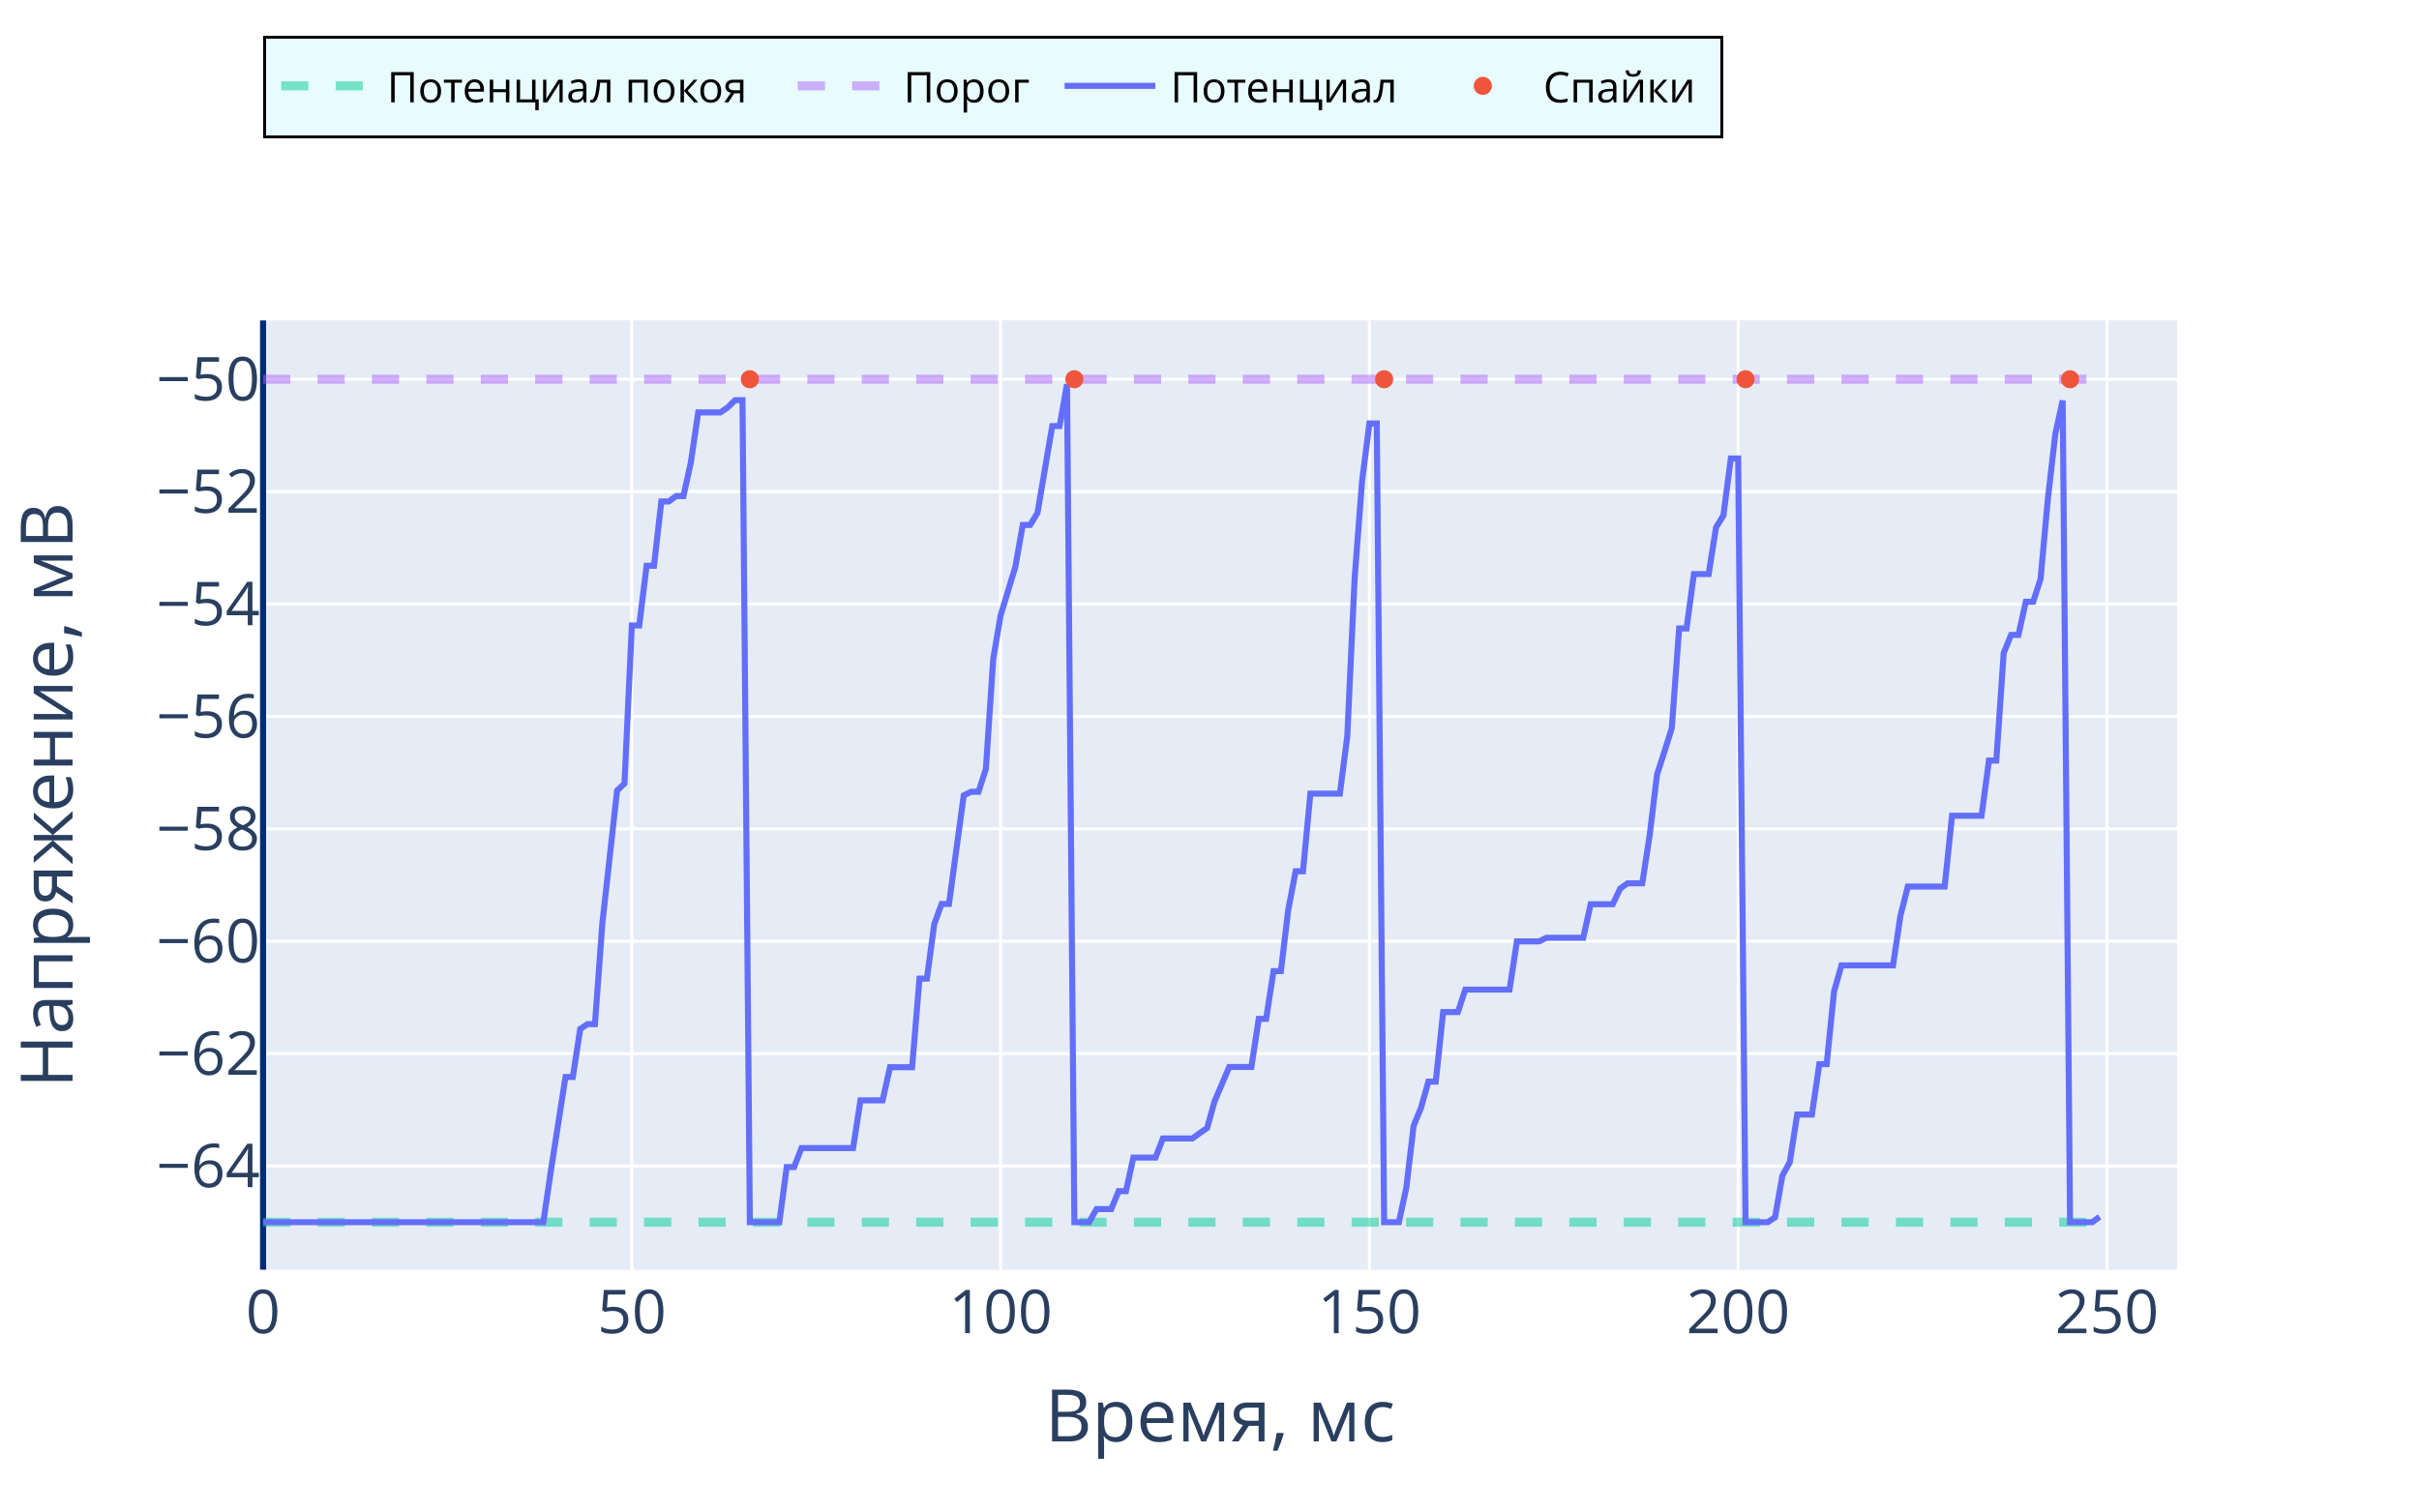
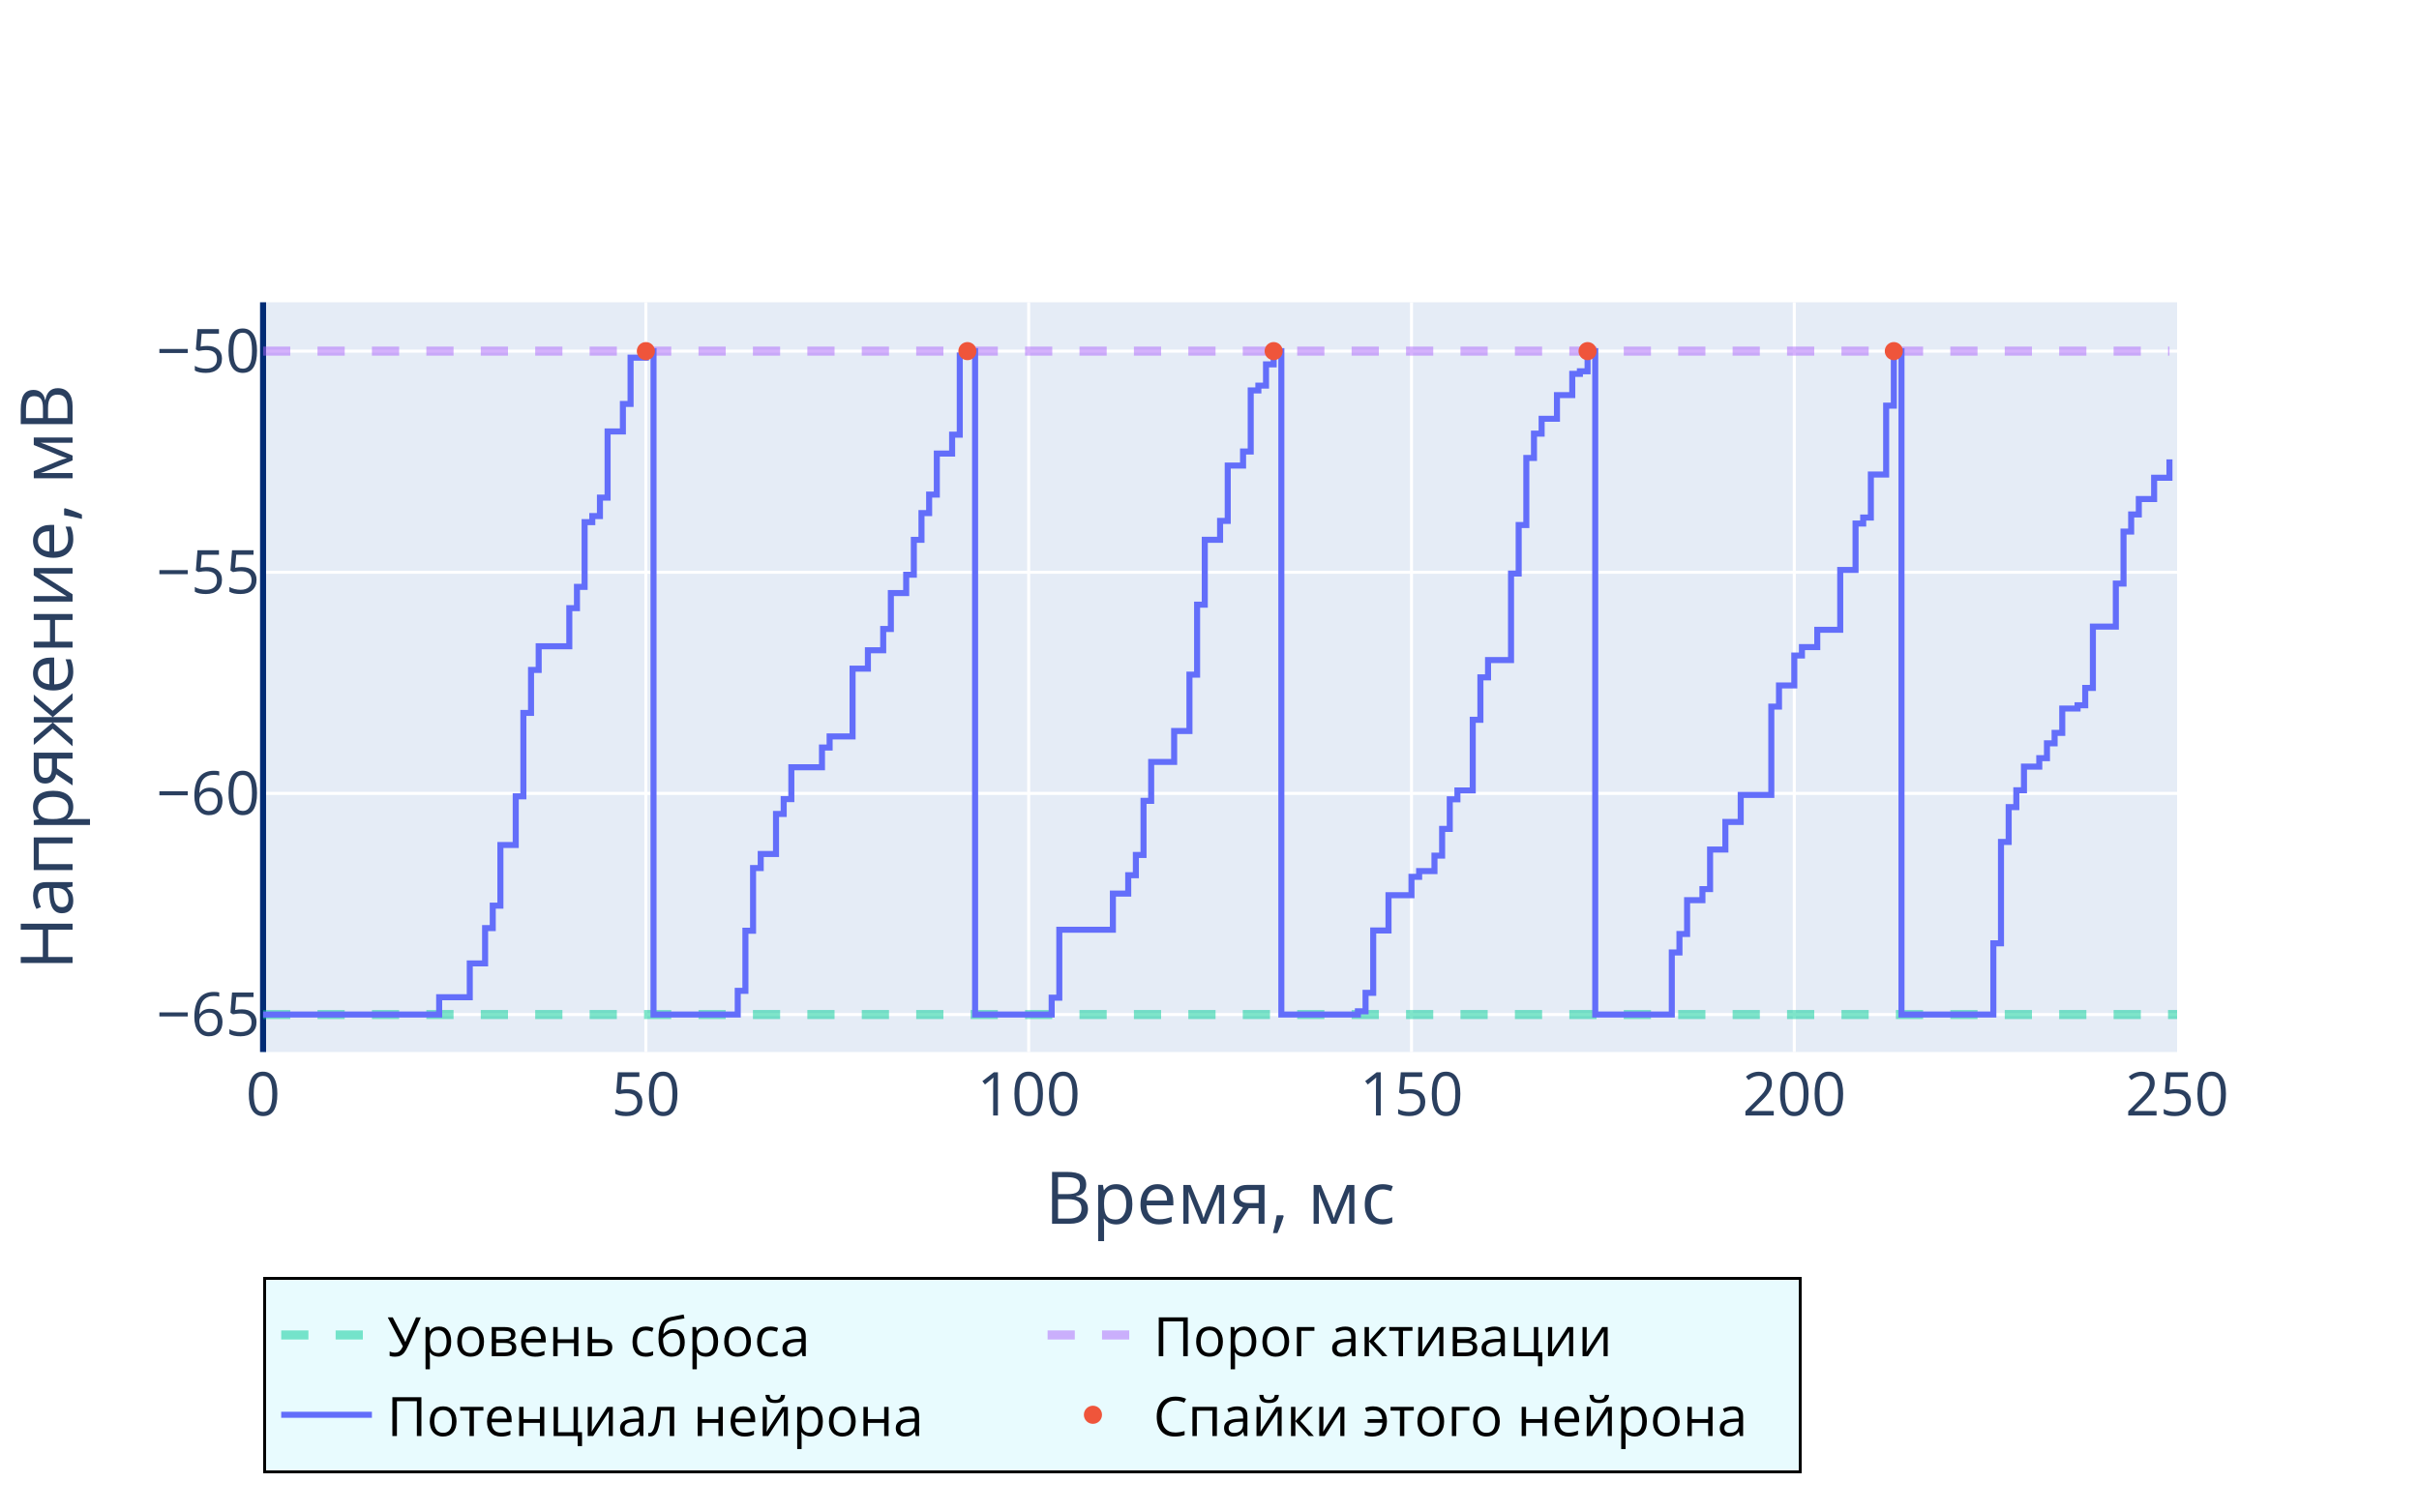
<svg xmlns="http://www.w3.org/2000/svg" class="main-svg" width="800" height="500" style="" viewBox="0 0 800 500">
  <rect x="0" y="0" width="800" height="500" style="fill: rgb(255, 255, 255); fill-opacity: 1;" />
-   <defs id="defs-0523e4">
+   <defs id="defs-0b978a">
    <g class="clips">
-       <clipPath id="clip0523e4xyplot" class="plotclip">
-         <rect width="633" height="314" />
-       </clipPath>
-       <clipPath class="axesclip" id="clip0523e4x">
+       <clipPath id="clip0b978axyplot" class="plotclip">
+         <rect width="633" height="248" />
+       </clipPath>
+       <clipPath class="axesclip" id="clip0b978ax">
        <rect x="87" y="0" width="633" height="500" />
      </clipPath>
-       <clipPath class="axesclip" id="clip0523e4y">
-         <rect x="0" y="106" width="800" height="314" />
-       </clipPath>
-       <clipPath class="axesclip" id="clip0523e4xy">
-         <rect x="87" y="106" width="633" height="314" />
+       <clipPath class="axesclip" id="clip0b978ay">
+         <rect x="0" y="100" width="800" height="248" />
+       </clipPath>
+       <clipPath class="axesclip" id="clip0b978axy">
+         <rect x="87" y="100" width="633" height="248" />
      </clipPath>
    </g>
    <g class="gradients" />
  </defs>
  <g class="bglayer">
-     <rect class="bg" x="87" y="106" width="633" height="314" style="fill: rgb(229, 236, 246); fill-opacity: 1; stroke-width: 0;" />
+     <rect class="bg" x="87" y="100" width="633" height="248" style="fill: rgb(229, 236, 246); fill-opacity: 1; stroke-width: 0;" />
  </g>
  <g class="layer-below">
    <g class="imagelayer" />
    <g class="shapelayer" />
  </g>
  <g class="cartesianlayer">
    <g class="subplot xy">
      <g class="layer-subplot">
        <g class="shapelayer" />
        <g class="imagelayer" />
      </g>
      <g class="gridlayer">
        <g class="x">
-           <path class="xgrid crisp" transform="translate(208.96,0)" d="M0,106v314" style="stroke: rgb(255, 255, 255); stroke-opacity: 1; stroke-width: 1px;" />
-           <path class="xgrid crisp" transform="translate(330.92,0)" d="M0,106v314" style="stroke: rgb(255, 255, 255); stroke-opacity: 1; stroke-width: 1px;" />
-           <path class="xgrid crisp" transform="translate(452.88,0)" d="M0,106v314" style="stroke: rgb(255, 255, 255); stroke-opacity: 1; stroke-width: 1px;" />
-           <path class="xgrid crisp" transform="translate(574.84,0)" d="M0,106v314" style="stroke: rgb(255, 255, 255); stroke-opacity: 1; stroke-width: 1px;" />
-           <path class="xgrid crisp" transform="translate(696.8,0)" d="M0,106v314" style="stroke: rgb(255, 255, 255); stroke-opacity: 1; stroke-width: 1px;" />
+           <path class="xgrid crisp" transform="translate(213.6,0)" d="M0,100v248" style="stroke: rgb(255, 255, 255); stroke-opacity: 1; stroke-width: 1px;" />
+           <path class="xgrid crisp" transform="translate(340.2,0)" d="M0,100v248" style="stroke: rgb(255, 255, 255); stroke-opacity: 1; stroke-width: 1px;" />
+           <path class="xgrid crisp" transform="translate(466.8,0)" d="M0,100v248" style="stroke: rgb(255, 255, 255); stroke-opacity: 1; stroke-width: 1px;" />
+           <path class="xgrid crisp" transform="translate(593.4,0)" d="M0,100v248" style="stroke: rgb(255, 255, 255); stroke-opacity: 1; stroke-width: 1px;" />
        </g>
        <g class="y">
-           <path class="ygrid crisp" transform="translate(0,385.71)" d="M87,0h633" style="stroke: rgb(255, 255, 255); stroke-opacity: 1; stroke-width: 1px;" />
-           <path class="ygrid crisp" transform="translate(0,348.53)" d="M87,0h633" style="stroke: rgb(255, 255, 255); stroke-opacity: 1; stroke-width: 1px;" />
-           <path class="ygrid crisp" transform="translate(0,311.35)" d="M87,0h633" style="stroke: rgb(255, 255, 255); stroke-opacity: 1; stroke-width: 1px;" />
-           <path class="ygrid crisp" transform="translate(0,274.17)" d="M87,0h633" style="stroke: rgb(255, 255, 255); stroke-opacity: 1; stroke-width: 1px;" />
-           <path class="ygrid crisp" transform="translate(0,236.99)" d="M87,0h633" style="stroke: rgb(255, 255, 255); stroke-opacity: 1; stroke-width: 1px;" />
-           <path class="ygrid crisp" transform="translate(0,199.81)" d="M87,0h633" style="stroke: rgb(255, 255, 255); stroke-opacity: 1; stroke-width: 1px;" />
-           <path class="ygrid crisp" transform="translate(0,162.63)" d="M87,0h633" style="stroke: rgb(255, 255, 255); stroke-opacity: 1; stroke-width: 1px;" />
-           <path class="ygrid crisp" transform="translate(0,125.45)" d="M87,0h633" style="stroke: rgb(255, 255, 255); stroke-opacity: 1; stroke-width: 1px;" />
+           <path class="ygrid crisp" transform="translate(0,335.6)" d="M87,0h633" style="stroke: rgb(255, 255, 255); stroke-opacity: 1; stroke-width: 1px;" />
+           <path class="ygrid crisp" transform="translate(0,262.45)" d="M87,0h633" style="stroke: rgb(255, 255, 255); stroke-opacity: 1; stroke-width: 1px;" />
+           <path class="ygrid crisp" transform="translate(0,189.3)" d="M87,0h633" style="stroke: rgb(255, 255, 255); stroke-opacity: 1; stroke-width: 1px;" />
+           <path class="ygrid crisp" transform="translate(0,116.15)" d="M87,0h633" style="stroke: rgb(255, 255, 255); stroke-opacity: 1; stroke-width: 1px;" />
        </g>
      </g>
      <g class="zerolinelayer">
-         <path class="xzl zl crisp" transform="translate(87,0)" d="M0,106v314" style="stroke: rgb(0, 44, 117); stroke-opacity: 1; stroke-width: 2px;" />
+         <path class="xzl zl crisp" transform="translate(87,0)" d="M0,100v248" style="stroke: rgb(0, 44, 117); stroke-opacity: 1; stroke-width: 2px;" />
      </g>
      <path class="xlines-below" />
      <path class="ylines-below" />
      <g class="overlines-below" />
      <g class="xaxislayer-below" />
      <g class="yaxislayer-below" />
      <g class="overaxes-below" />
-       <g class="plot" transform="translate(87, 106)" clip-path="url('#clip0523e4xyplot')">
+       <g class="plot" transform="translate(87, 100)" clip-path="url('#clip0b978axyplot')">
        <g class="scatterlayer mlayer">
-           <g class="trace scatter trace1413b4" style="stroke-miterlimit: 2; opacity: 0.5;">
+           <g class="trace scatter trace8c364a" style="stroke-miterlimit: 2; opacity: 0.5;">
            <g class="fills" />
            <g class="errorbars" />
            <g class="lines">
-               <path class="js-line" d="M0,298.3L609.8,298.3" style="vector-effect: non-scaling-stroke; fill: none; stroke: rgb(0, 204, 150); stroke-opacity: 1; stroke-width: 3px; opacity: 1; stroke-dasharray: 9px, 9px;" />
+               <path class="js-line" d="M0,235.6H633V235.6" style="vector-effect: non-scaling-stroke; fill: none; stroke: rgb(0, 204, 150); stroke-opacity: 1; stroke-width: 3px; opacity: 1; stroke-dasharray: 9px, 9px;" />
            </g>
            <g class="points" />
            <g class="text" />
          </g>
-           <g class="trace scatter trace0966b2" style="stroke-miterlimit: 2; opacity: 0.5;">
+           <g class="trace scatter trace1f8c5a" style="stroke-miterlimit: 2; opacity: 0.5;">
            <g class="fills" />
            <g class="errorbars" />
            <g class="lines">
-               <path class="js-line" d="M0,19.45L607.36,19.45" style="vector-effect: non-scaling-stroke; fill: none; stroke: rgb(171, 99, 250); stroke-opacity: 1; stroke-width: 3px; opacity: 1; stroke-dasharray: 9px, 9px;" />
+               <path class="js-line" d="M0,16.15H2.53V16.15H5.06V16.15H7.6V16.15H10.13V16.15H12.66V16.15H15.19V16.15H17.72V16.15H20.26V16.15H22.79V16.15H25.32V16.15H27.85V16.15H30.38V16.15H32.92V16.15H35.45V16.15H37.98V16.15H40.51V16.15H43.04V16.15H45.58V16.15H48.11V16.15H50.64V16.15H53.17V16.15H55.7V16.15H58.24V16.15H60.77V16.15H63.3V16.15H65.83V16.15H68.36V16.15H70.9V16.15H73.43V16.15H75.96V16.15H78.49V16.15H81.02V16.15H83.56V16.15H86.09V16.15H88.62V16.15H91.15V16.15H93.68V16.15H96.22V16.15H98.75V16.15H101.28V16.15H103.81V16.15H106.34V16.15H108.88V16.15H111.41V16.15H113.94V16.15H116.47V16.15H119V16.15H121.54V16.15H124.07V16.15H126.6V16.15H129.13V16.15H131.66V16.15H134.2V16.15H136.73V16.15H139.26V16.15H141.79V16.15H144.32V16.15H146.86V16.15H149.39V16.15H151.92V16.15H154.45V16.15H156.98V16.15H159.52V16.15H162.05V16.15H164.58V16.15H167.11V16.15H169.64V16.15H172.18V16.15H174.71V16.15H177.24V16.15H179.77V16.15H182.3V16.15H184.84V16.15H187.37V16.15H189.9V16.15H192.43V16.15H194.96V16.15H197.5V16.15H200.03V16.15H202.56V16.15H205.09V16.15H207.62V16.15H210.16V16.15H212.69V16.15H215.22V16.15H217.75V16.15H220.28V16.15H222.82V16.15H225.35V16.15H227.88V16.15H230.41V16.15H232.94V16.15H235.48V16.15H238.01V16.15H240.54V16.15H243.07V16.15H245.6V16.15H248.14V16.15H250.67V16.15H253.2V16.15H255.73V16.15H258.26V16.15H260.8V16.15H263.33V16.15H265.86V16.15H268.39V16.15H270.92V16.15H273.46V16.15H275.99V16.15H278.52V16.15H281.05V16.15H283.58V16.15H286.12V16.15H288.65V16.15H291.18V16.15H293.71V16.15H296.24V16.15H298.78V16.15H301.31V16.15H303.84V16.15H306.37V16.15H308.9V16.15H311.44V16.15H313.97V16.15H316.5V16.15H319.03V16.15H321.56V16.15H324.1V16.15H326.63V16.15H329.16V16.15H331.69V16.15H334.22V16.15H336.76V16.15H339.29V16.15H341.82V16.15H344.35V16.15H346.88V16.15H349.42V16.15H351.95V16.15H354.48V16.15H357.01V16.15H359.54V16.15H362.08V16.15H364.61V16.15H367.14V16.15H369.67V16.15H372.2V16.15H374.74V16.15H377.27V16.15H379.8V16.15H382.33V16.15H384.86V16.15H387.4V16.15H389.93V16.15H392.46V16.15H394.99V16.15H397.52V16.15H400.06V16.15H402.59V16.15H405.12V16.15H407.65V16.15H410.18V16.15H412.72V16.15H415.25V16.15H417.78V16.15H420.31V16.15H422.84V16.15H425.38V16.15H427.91V16.15H430.44V16.15H432.97V16.15H435.5V16.15H438.04V16.15H440.57V16.15H443.1V16.15H445.63V16.15H448.16V16.15H450.7V16.15H453.23V16.15H455.76V16.15H458.29V16.15H460.82V16.15H463.36V16.15H465.89V16.15H468.42V16.15H470.95V16.15H473.48V16.15H476.02V16.15H478.55V16.15H481.08V16.15H483.61V16.15H486.14V16.15H488.68V16.15H491.21V16.15H493.74V16.15H496.27V16.15H498.8V16.15H501.34V16.15H503.87V16.15H506.4V16.15H508.93V16.15H511.46V16.15H514V16.15H516.53V16.15H519.06V16.15H521.59V16.15H524.12V16.15H526.66V16.15H529.19V16.15H531.72V16.15H534.25V16.15H536.78V16.15H539.32V16.15H541.85V16.15H544.38V16.15H546.91V16.15H549.44V16.15H551.98V16.15H554.51V16.15H557.04V16.15H559.57V16.15H562.1V16.15H564.64V16.15H567.17V16.15H569.7V16.15H572.23V16.15H574.76V16.15H577.3V16.15H579.83V16.15H582.36V16.15H584.89V16.15H587.42V16.15H589.96V16.15H592.49V16.15H595.02V16.15H597.55V16.15H600.08V16.15H602.62V16.15H605.15V16.15H607.68V16.15H610.21V16.15H612.74V16.15H615.28V16.15H617.81V16.15H620.34V16.15H622.87V16.15H625.4V16.15H627.94V16.15H630.47V16.15" style="vector-effect: non-scaling-stroke; fill: none; stroke: rgb(171, 99, 250); stroke-opacity: 1; stroke-width: 3px; opacity: 1; stroke-dasharray: 9px, 9px;" />
            </g>
            <g class="points" />
            <g class="text" />
          </g>
-           <g class="trace scatter trace32968d" style="stroke-miterlimit: 2; opacity: 1;">
+           <g class="trace scatter tracedf01ff" style="stroke-miterlimit: 2; opacity: 1;">
            <g class="fills" />
            <g class="errorbars" />
            <g class="lines">
-               <path class="js-line" d="M0,298.3L92.69,298.3L95.13,281.62L100.01,250.27L102.45,250.27L104.88,234.38L107.32,232.77L109.76,232.77L112.2,199.49L117.08,155.53L119.52,153.18L121.96,100.9L124.4,100.9L126.84,81.16L129.28,81.16L131.72,59.89L134.16,59.89L136.59,58.1L139.03,58.1L141.47,47L143.91,30.43L151.23,30.43L153.67,28.77L156.11,26.37L158.55,26.37L160.99,298.3L163.43,298.3L170.74,298.3L173.18,280.05L175.62,280.05L178.06,273.78L195.13,273.78L197.57,257.99L204.89,257.99L207.33,247.03L214.65,247.03L217.09,217.73L219.53,217.73L221.97,199.71L224.4,193.02L226.84,193.02L231.72,157.11L234.16,155.91L236.6,155.91L239.04,148.4L241.48,111.92L243.92,97.58L248.8,81.47L251.24,67.65L253.68,67.65L256.11,63.66L260.99,34.94L263.43,34.94L265.87,21.09L268.31,298.3L273.19,298.3L275.63,293.96L280.51,293.96L282.95,288.02L285.38,288.02L287.82,276.92L295.14,276.92L297.58,270.6L307.34,270.6L309.78,268.81L312.22,267.14L314.65,258.37L319.53,246.95L321.97,246.95L326.85,246.95L329.29,231.05L331.73,231.05L334.17,215.25L336.61,215.25L339.05,194.89L341.49,182.22L343.92,182.22L346.36,156.52L348.8,156.52L356.12,156.52L358.56,137.62L361,85.27L363.44,53.28L365.88,34.08L368.32,34.08L370.76,298.3L373.2,298.3L375.63,298.3L378.07,287.01L380.51,266.4L382.95,260.46L385.39,251.8L387.83,251.8L390.27,228.79L392.71,228.79L395.15,228.79L397.59,221.35L412.22,221.35L414.66,205.41L421.98,205.41L424.42,204.21L436.61,204.21L439.05,193.11L446.37,193.11L448.81,187.95L451.25,186.19L453.69,186.19L456.13,186.19L458.57,170.3L461.01,150.18L463.44,142.67L465.88,134.9L468.32,101.9L470.76,101.9L473.2,83.9L478.08,83.9L480.52,68.48L482.96,64.49L485.4,45.66L487.84,45.66L490.28,298.3L497.59,298.3L500.03,296.69L502.47,282.87L504.91,278.43L507.35,262.69L509.79,262.69L512.23,262.69L514.67,246.01L517.11,246.01L519.55,222L521.99,213.34L524.42,213.34L539.06,213.34L541.5,196.95L543.94,187.27L546.38,187.27L556.13,187.27L558.57,163.84L568.33,163.84L570.77,145.59L573.21,145.59L575.65,110.01L578.09,104.03L580.53,104.03L582.96,93.06L585.4,93.06L587.84,85.55L590.28,58.87L592.72,37.61L595.16,26.5L597.6,298.3L600.04,298.3L604.92,298.3L607.36,296.51" style="vector-effect: non-scaling-stroke; fill: none; stroke: rgb(99, 110, 250); stroke-opacity: 1; stroke-width: 2px; opacity: 1;" />
+               <path class="js-line" d="M0,235.6H2.53V235.6H5.06V235.6H7.6V235.6H10.13V235.6H12.66V235.6H15.19V235.6H17.72V235.6H20.26V235.6H22.79V235.6H25.32V235.6H27.85V235.6H30.38V235.6H32.92V235.6H35.45V235.6H37.98V235.6H40.51V235.6H43.04V235.6H45.58V235.6H48.11V235.6H50.64V235.6H53.17V235.6H55.7V235.6H58.24V229.87H60.77V229.87H63.3V229.87H65.83V229.87H68.36V218.69H70.9V218.69H73.43V207.01H75.96V199.58H78.49V179.52H81.02V179.52H83.56V163.43H86.09V135.83H88.62V121.61H91.15V113.78H93.68V113.78H96.22V113.78H98.75V113.78H101.28V101.17H103.81V94.14H106.34V72.71H108.88V70.71H111.41V64.6H113.94V42.72H116.47V42.72H119V33.62H121.54V18.31H124.07V18.31H126.6V16.15H129.13V235.6H131.66V235.6H134.2V235.6H136.73V235.6H139.26V235.6H141.79V235.6H144.32V235.6H146.86V235.6H149.39V235.6H151.92V235.6H154.45V235.6H156.98V227.77H159.52V207.89H162.05V187.14H164.58V182.49H167.11V182.49H169.64V169.25H172.18V164.34H174.71V153.81H177.24V153.81H179.77V153.81H182.3V153.81H184.84V147.27H187.37V143.6H189.9V143.6H192.43V143.6H194.96V121.19H197.5V121.19H200.03V115.1H202.56V115.1H205.09V108.07H207.62V96.18H210.16V96.18H212.69V90.11H215.22V78.57H217.75V69.72H220.28V63.6H222.82V50.03H225.35V50.03H227.88V43.78H230.41V17.6H232.94V16.15H235.48V235.6H238.01V235.6H240.54V235.6H243.07V235.6H245.6V235.6H248.14V235.6H250.67V235.6H253.2V235.6H255.73V235.6H258.26V235.6H260.8V230.02H263.33V207.55H265.86V207.55H268.39V207.55H270.92V207.55H273.46V207.55H275.99V207.55H278.52V207.55H281.05V195.6H283.58V195.6H286.12V189.51H288.65V182.82H291.18V164.92H293.71V152.04H296.24V152.04H298.78V152.04H301.31V141.81H303.84V141.81H306.37V123.17H308.9V100.02H311.44V78.56H313.97V78.56H316.5V72.31H319.03V54.01H321.56V54.01H324.1V49.36H326.63V29.15H329.16V27.56H331.69V20.53H334.22V16.15H336.76V235.6H339.29V235.6H341.82V235.6H344.35V235.6H346.88V235.6H349.42V235.6H351.95V235.6H354.48V235.6H357.01V235.6H359.54V235.6H362.08V234.52H364.61V228.43H367.14V207.8H369.67V207.8H372.2V196.13H374.74V196.13H377.27V196.13H379.8V190.05H382.33V188.15H384.86V188.15H387.4V183.04H389.93V174.19H392.46V164.41H394.99V161.47H397.52V161.47H400.06V138.1H402.59V124.07H405.12V118.34H407.65V118.34H410.18V118.34H412.72V89.73H415.25V73.68H417.78V51.49H420.31V43.44H422.84V38.53H425.38V38.53H427.91V30.7H430.44V30.7H432.97V23.67H435.5V22.81H438.04V16.15H440.57V235.6H443.1V235.6H445.63V235.6H448.16V235.6H450.7V235.6H453.23V235.6H455.76V235.6H458.29V235.6H460.82V235.6H463.36V235.6H465.89V215.07H468.42V208.96H470.95V197.77H473.48V197.77H476.02V194.11H478.55V181.03H481.08V181.03H483.61V171.9H486.14V171.9H488.68V162.96H491.21V162.96H493.74V162.96H496.27V162.96H498.8V133.74H501.34V126.74H503.87V126.74H506.4V116.84H508.93V114.06H511.46V114.06H514V108.33H516.53V108.33H519.06V108.33H521.59V88.54H524.12V88.54H526.66V73.19H529.19V71.2H531.72V56.97H534.25V56.97H536.78V34.19H539.32V16.15H541.85V235.6H544.38V235.6H546.91V235.6H549.44V235.6H551.98V235.6H554.51V235.6H557.04V235.6H559.57V235.6H562.1V235.6H564.64V235.6H567.17V235.6H569.7V235.6H572.23V212.04H574.76V178.51H577.3V166.98H579.83V161.42H582.36V153.59H584.89V153.59H587.42V150.8H589.96V145.89H592.49V142.43H595.02V134.38H597.55V134.38H600.08V133.3H602.62V127.57H605.15V107.28H607.68V107.28H610.21V107.28H612.74V93.05H615.28V75.84H617.81V70.18H620.34V65.07H622.87V65.07H625.4V58.04H627.94V58.04H630.47V51.95" style="vector-effect: non-scaling-stroke; fill: none; stroke: rgb(99, 110, 250); stroke-opacity: 1; stroke-width: 2px; opacity: 1;" />
            </g>
            <g class="points" />
            <g class="text" />
          </g>
-           <g class="trace scatter trace99e20b" style="stroke-miterlimit: 2; opacity: 1;">
+           <g class="trace scatter trace6a494a" style="stroke-miterlimit: 2; opacity: 1;">
            <g class="fills" />
            <g class="errorbars" />
            <g class="lines" />
            <g class="points">
-               <path class="point" transform="translate(160.99,19.45)" d="M3,0A3,3 0 1,1 0,-3A3,3 0 0,1 3,0Z" style="opacity: 1; stroke-width: 0px; fill: rgb(239, 85, 59); fill-opacity: 1;" />
-               <path class="point" transform="translate(268.31,19.45)" d="M3,0A3,3 0 1,1 0,-3A3,3 0 0,1 3,0Z" style="opacity: 1; stroke-width: 0px; fill: rgb(239, 85, 59); fill-opacity: 1;" />
-               <path class="point" transform="translate(370.76,19.45)" d="M3,0A3,3 0 1,1 0,-3A3,3 0 0,1 3,0Z" style="opacity: 1; stroke-width: 0px; fill: rgb(239, 85, 59); fill-opacity: 1;" />
-               <path class="point" transform="translate(490.28,19.45)" d="M3,0A3,3 0 1,1 0,-3A3,3 0 0,1 3,0Z" style="opacity: 1; stroke-width: 0px; fill: rgb(239, 85, 59); fill-opacity: 1;" />
-               <path class="point" transform="translate(597.6,19.45)" d="M3,0A3,3 0 1,1 0,-3A3,3 0 0,1 3,0Z" style="opacity: 1; stroke-width: 0px; fill: rgb(239, 85, 59); fill-opacity: 1;" />
+               <path class="point" transform="translate(126.6,16.15)" d="M3,0A3,3 0 1,1 0,-3A3,3 0 0,1 3,0Z" style="opacity: 1; stroke-width: 0px; fill: rgb(239, 85, 59); fill-opacity: 1;" />
+               <path class="point" transform="translate(232.94,16.15)" d="M3,0A3,3 0 1,1 0,-3A3,3 0 0,1 3,0Z" style="opacity: 1; stroke-width: 0px; fill: rgb(239, 85, 59); fill-opacity: 1;" />
+               <path class="point" transform="translate(334.22,16.15)" d="M3,0A3,3 0 1,1 0,-3A3,3 0 0,1 3,0Z" style="opacity: 1; stroke-width: 0px; fill: rgb(239, 85, 59); fill-opacity: 1;" />
+               <path class="point" transform="translate(438.04,16.15)" d="M3,0A3,3 0 1,1 0,-3A3,3 0 0,1 3,0Z" style="opacity: 1; stroke-width: 0px; fill: rgb(239, 85, 59); fill-opacity: 1;" />
+               <path class="point" transform="translate(539.32,16.15)" d="M3,0A3,3 0 1,1 0,-3A3,3 0 0,1 3,0Z" style="opacity: 1; stroke-width: 0px; fill: rgb(239, 85, 59); fill-opacity: 1;" />
            </g>
            <g class="text" />
          </g>
        </g>
      </g>
      <g class="overplot" />
      <path class="xlines-above crisp" d="M0,0" style="fill: none;" />
      <path class="ylines-above crisp" d="M0,0" style="fill: none;" />
      <g class="overlines-above" />
      <g class="xaxislayer-above">
        <g class="xtick">
-           <text text-anchor="middle" x="0" y="441" transform="translate(87,0)" style="font-family: 'Open Sans', verdana, arial, sans-serif; font-size: 20px; fill: rgb(42, 63, 95); fill-opacity: 1; white-space: pre;">0</text>
-         </g>
-         <g class="xtick">
-           <text text-anchor="middle" x="0" y="441" transform="translate(208.96,0)" style="font-family: 'Open Sans', verdana, arial, sans-serif; font-size: 20px; fill: rgb(42, 63, 95); fill-opacity: 1; white-space: pre;">50</text>
-         </g>
-         <g class="xtick">
-           <text text-anchor="middle" x="0" y="441" transform="translate(330.92,0)" style="font-family: 'Open Sans', verdana, arial, sans-serif; font-size: 20px; fill: rgb(42, 63, 95); fill-opacity: 1; white-space: pre;">100</text>
-         </g>
-         <g class="xtick">
-           <text text-anchor="middle" x="0" y="441" transform="translate(452.88,0)" style="font-family: 'Open Sans', verdana, arial, sans-serif; font-size: 20px; fill: rgb(42, 63, 95); fill-opacity: 1; white-space: pre;">150</text>
-         </g>
-         <g class="xtick">
-           <text text-anchor="middle" x="0" y="441" transform="translate(574.84,0)" style="font-family: 'Open Sans', verdana, arial, sans-serif; font-size: 20px; fill: rgb(42, 63, 95); fill-opacity: 1; white-space: pre;">200</text>
-         </g>
-         <g class="xtick">
-           <text text-anchor="middle" x="0" y="441" transform="translate(696.8,0)" style="font-family: 'Open Sans', verdana, arial, sans-serif; font-size: 20px; fill: rgb(42, 63, 95); fill-opacity: 1; white-space: pre;">250</text>
+           <text text-anchor="middle" x="0" y="369" transform="translate(87,0)" style="font-family: 'Open Sans', verdana, arial, sans-serif; font-size: 20px; fill: rgb(42, 63, 95); fill-opacity: 1; white-space: pre;">0</text>
+         </g>
+         <g class="xtick">
+           <text text-anchor="middle" x="0" y="369" transform="translate(213.6,0)" style="font-family: 'Open Sans', verdana, arial, sans-serif; font-size: 20px; fill: rgb(42, 63, 95); fill-opacity: 1; white-space: pre;">50</text>
+         </g>
+         <g class="xtick">
+           <text text-anchor="middle" x="0" y="369" transform="translate(340.2,0)" style="font-family: 'Open Sans', verdana, arial, sans-serif; font-size: 20px; fill: rgb(42, 63, 95); fill-opacity: 1; white-space: pre;">100</text>
+         </g>
+         <g class="xtick">
+           <text text-anchor="middle" x="0" y="369" transform="translate(466.8,0)" style="font-family: 'Open Sans', verdana, arial, sans-serif; font-size: 20px; fill: rgb(42, 63, 95); fill-opacity: 1; white-space: pre;">150</text>
+         </g>
+         <g class="xtick">
+           <text text-anchor="middle" x="0" y="369" transform="translate(593.4,0)" style="font-family: 'Open Sans', verdana, arial, sans-serif; font-size: 20px; fill: rgb(42, 63, 95); fill-opacity: 1; white-space: pre;">200</text>
+         </g>
+         <g class="xtick">
+           <text text-anchor="middle" x="0" y="369" transform="translate(720,0)" style="font-family: 'Open Sans', verdana, arial, sans-serif; font-size: 20px; fill: rgb(42, 63, 95); fill-opacity: 1; white-space: pre;">250</text>
        </g>
      </g>
      <g class="yaxislayer-above">
        <g class="ytick">
-           <text text-anchor="end" x="86" y="7" transform="translate(0,385.71)" style="font-family: 'Open Sans', verdana, arial, sans-serif; font-size: 20px; fill: rgb(42, 63, 95); fill-opacity: 1; white-space: pre;">−64</text>
-         </g>
-         <g class="ytick">
-           <text text-anchor="end" x="86" y="7" transform="translate(0,348.53)" style="font-family: 'Open Sans', verdana, arial, sans-serif; font-size: 20px; fill: rgb(42, 63, 95); fill-opacity: 1; white-space: pre;">−62</text>
-         </g>
-         <g class="ytick">
-           <text text-anchor="end" x="86" y="7" transform="translate(0,311.35)" style="font-family: 'Open Sans', verdana, arial, sans-serif; font-size: 20px; fill: rgb(42, 63, 95); fill-opacity: 1; white-space: pre;">−60</text>
-         </g>
-         <g class="ytick">
-           <text text-anchor="end" x="86" y="7" transform="translate(0,274.17)" style="font-family: 'Open Sans', verdana, arial, sans-serif; font-size: 20px; fill: rgb(42, 63, 95); fill-opacity: 1; white-space: pre;">−58</text>
-         </g>
-         <g class="ytick">
-           <text text-anchor="end" x="86" y="7" transform="translate(0,236.99)" style="font-family: 'Open Sans', verdana, arial, sans-serif; font-size: 20px; fill: rgb(42, 63, 95); fill-opacity: 1; white-space: pre;">−56</text>
-         </g>
-         <g class="ytick">
-           <text text-anchor="end" x="86" y="7" transform="translate(0,199.81)" style="font-family: 'Open Sans', verdana, arial, sans-serif; font-size: 20px; fill: rgb(42, 63, 95); fill-opacity: 1; white-space: pre;">−54</text>
-         </g>
-         <g class="ytick">
-           <text text-anchor="end" x="86" y="7" transform="translate(0,162.63)" style="font-family: 'Open Sans', verdana, arial, sans-serif; font-size: 20px; fill: rgb(42, 63, 95); fill-opacity: 1; white-space: pre;">−52</text>
-         </g>
-         <g class="ytick">
-           <text text-anchor="end" x="86" y="7" transform="translate(0,125.45)" style="font-family: 'Open Sans', verdana, arial, sans-serif; font-size: 20px; fill: rgb(42, 63, 95); fill-opacity: 1; white-space: pre;">−50</text>
+           <text text-anchor="end" x="86" y="7" transform="translate(0,335.6)" style="font-family: 'Open Sans', verdana, arial, sans-serif; font-size: 20px; fill: rgb(42, 63, 95); fill-opacity: 1; white-space: pre;">−65</text>
+         </g>
+         <g class="ytick">
+           <text text-anchor="end" x="86" y="7" transform="translate(0,262.45)" style="font-family: 'Open Sans', verdana, arial, sans-serif; font-size: 20px; fill: rgb(42, 63, 95); fill-opacity: 1; white-space: pre;">−60</text>
+         </g>
+         <g class="ytick">
+           <text text-anchor="end" x="86" y="7" transform="translate(0,189.3)" style="font-family: 'Open Sans', verdana, arial, sans-serif; font-size: 20px; fill: rgb(42, 63, 95); fill-opacity: 1; white-space: pre;">−55</text>
+         </g>
+         <g class="ytick">
+           <text text-anchor="end" x="86" y="7" transform="translate(0,116.15)" style="font-family: 'Open Sans', verdana, arial, sans-serif; font-size: 20px; fill: rgb(42, 63, 95); fill-opacity: 1; white-space: pre;">−50</text>
        </g>
      </g>
      <g class="overaxes-above" />
    </g>
  </g>
  <g class="polarlayer" />
  <g class="ternarylayer" />
  <g class="geolayer" />
  <g class="funnelarealayer" />
  <g class="pielayer" />
  <g class="treemaplayer" />
  <g class="sunburstlayer" />
  <g class="glimages" />
-   <defs id="topdefs-0523e4">
+   <defs id="topdefs-0b978a">
    <g class="clips" />
-     <clipPath id="legend0523e4">
-       <rect width="481" height="32" x="1" y="1" />
+     <clipPath id="legend0b978a">
+       <rect width="507" height="63" x="1" y="1" />
    </clipPath>
  </defs>
  <g class="layer-above">
    <g class="imagelayer" />
    <g class="shapelayer" />
  </g>
  <g class="infolayer">
-     <g class="legend" pointer-events="all" transform="translate(87, 11.8)">
-       <rect class="bg" shape-rendering="crispEdges" width="482" height="33" x="0.5" y="0.5" style="stroke: rgb(0, 0, 0); stroke-opacity: 1; fill: rgb(25, 211, 243); fill-opacity: 0.1; stroke-width: 1px;" />
-       <g class="scrollbox" transform="translate(0, 0)" clip-path="url('#legend0523e4')">
+     <g class="legend" pointer-events="all" transform="translate(87, 422.4)">
+       <rect class="bg" shape-rendering="crispEdges" width="508" height="64" x="0.5" y="0.5" style="stroke: rgb(0, 0, 0); stroke-opacity: 1; fill: rgb(25, 211, 243); fill-opacity: 0.1; stroke-width: 1px;" />
+       <g class="scrollbox" transform="translate(0, 0)" clip-path="url('#legend0b978a')">
        <g class="groups">
-           <g class="traces" transform="translate(1, 16.6)" style="opacity: 1;">
-             <text class="legendtext user-select-none" text-anchor="start" x="40" y="5.46" style="font-family: 'Open Sans', verdana, arial, sans-serif; font-size: 14px; fill: rgb(0, 0, 0); fill-opacity: 1; white-space: pre;">Потенциал покоя</text>
+           <g class="traces" transform="translate(1, 19.2)" style="opacity: 1;">
+             <text class="legendtext user-select-none" text-anchor="start" x="40" y="7.02" style="font-family: 'Open Sans', verdana, arial, sans-serif; font-size: 18px; fill: rgb(0, 0, 0); fill-opacity: 1; white-space: pre;">Уровень сброса</text>
            <g class="layers" style="opacity: 0.5;">
              <g class="legendfill" />
              <g class="legendlines">
                <path class="js-line" d="M5,0h30" style="fill: none; stroke: rgb(0, 204, 150); stroke-opacity: 1; stroke-dasharray: 9px, 9px; stroke-width: 3px;" />
              </g>
              <g class="legendsymbols">
                <g class="legendpoints" />
              </g>
            </g>
-             <rect class="legendtoggle" pointer-events="all" x="0" y="-10.6" width="168.328" height="21.2" style="cursor: pointer; fill: rgb(0, 0, 0); fill-opacity: 0;" />
-           </g>
-           <g class="traces" transform="translate(171.8281, 16.6)" style="opacity: 1;">
-             <text class="legendtext user-select-none" text-anchor="start" x="40" y="5.46" style="font-family: 'Open Sans', verdana, arial, sans-serif; font-size: 14px; fill: rgb(0, 0, 0); fill-opacity: 1; white-space: pre;">Порог</text>
+             <rect class="legendtoggle" pointer-events="all" x="0" y="-13.2" width="189.453" height="26.4" style="cursor: pointer; fill: rgb(0, 0, 0); fill-opacity: 0;" />
+           </g>
+           <g class="traces" transform="translate(254.4531, 19.2)" style="opacity: 1;">
+             <text class="legendtext user-select-none" text-anchor="start" x="40" y="7.02" style="font-family: 'Open Sans', verdana, arial, sans-serif; font-size: 18px; fill: rgb(0, 0, 0); fill-opacity: 1; white-space: pre;">Порог активации</text>
            <g class="layers" style="opacity: 0.5;">
              <g class="legendfill" />
              <g class="legendlines">
                <path class="js-line" d="M5,0h30" style="fill: none; stroke: rgb(171, 99, 250); stroke-opacity: 1; stroke-dasharray: 9px, 9px; stroke-width: 3px;" />
              </g>
              <g class="legendsymbols">
                <g class="legendpoints" />
              </g>
            </g>
-             <rect class="legendtoggle" pointer-events="all" x="0" y="-10.6" width="85.75" height="21.2" style="cursor: pointer; fill: rgb(0, 0, 0); fill-opacity: 0;" />
-           </g>
-           <g class="traces" transform="translate(260.0781, 16.6)" style="opacity: 1;">
-             <text class="legendtext user-select-none" text-anchor="start" x="40" y="5.46" style="font-family: 'Open Sans', verdana, arial, sans-serif; font-size: 14px; fill: rgb(0, 0, 0); fill-opacity: 1; white-space: pre;">Потенциал</text>
+             <rect class="legendtoggle" pointer-events="all" x="0" y="-13.2" width="201.984" height="26.4" style="cursor: pointer; fill: rgb(0, 0, 0); fill-opacity: 0;" />
+           </g>
+           <g class="traces" transform="translate(1, 45.6)" style="opacity: 1;">
+             <text class="legendtext user-select-none" text-anchor="start" x="40" y="7.02" style="font-family: 'Open Sans', verdana, arial, sans-serif; font-size: 18px; fill: rgb(0, 0, 0); fill-opacity: 1; white-space: pre;">Потенциал нейрона</text>
            <g class="layers" style="opacity: 1;">
              <g class="legendfill" />
              <g class="legendlines">
                <path class="js-line" d="M5,0h30" style="fill: none; stroke: rgb(99, 110, 250); stroke-opacity: 1; stroke-width: 2px;" />
              </g>
              <g class="legendsymbols">
                <g class="legendpoints" />
              </g>
            </g>
-             <rect class="legendtoggle" pointer-events="all" x="0" y="-10.6" width="120.812" height="21.2" style="cursor: pointer; fill: rgb(0, 0, 0); fill-opacity: 0;" />
-           </g>
-           <g class="traces" transform="translate(383.3906, 16.6)" style="opacity: 1;">
-             <text class="legendtext user-select-none" text-anchor="start" x="40" y="5.46" style="font-family: 'Open Sans', verdana, arial, sans-serif; font-size: 14px; fill: rgb(0, 0, 0); fill-opacity: 1; white-space: pre;">Спайки</text>
+             <rect class="legendtoggle" pointer-events="all" x="0" y="-13.2" width="227.656" height="26.4" style="cursor: pointer; fill: rgb(0, 0, 0); fill-opacity: 0;" />
+           </g>
+           <g class="traces" transform="translate(254.4531, 45.6)" style="opacity: 1;">
+             <text class="legendtext user-select-none" text-anchor="start" x="40" y="7.02" style="font-family: 'Open Sans', verdana, arial, sans-serif; font-size: 18px; fill: rgb(0, 0, 0); fill-opacity: 1; white-space: pre;">Спайки этого нейрона</text>
            <g class="layers" style="opacity: 1;">
              <g class="legendfill" />
              <g class="legendlines" />
              <g class="legendsymbols">
                <g class="legendpoints">
                  <path class="scatterpts" transform="translate(20,0)" d="M3,0A3,3 0 1,1 0,-3A3,3 0 0,1 3,0Z" style="opacity: 1; stroke-width: 0px; fill: rgb(239, 85, 59); fill-opacity: 1;" />
                </g>
              </g>
            </g>
-             <rect class="legendtoggle" pointer-events="all" x="0" y="-10.6" width="95.859" height="21.2" style="cursor: pointer; fill: rgb(0, 0, 0); fill-opacity: 0;" />
+             <rect class="legendtoggle" pointer-events="all" x="0" y="-13.2" width="250.953" height="26.4" style="cursor: pointer; fill: rgb(0, 0, 0); fill-opacity: 0;" />
          </g>
        </g>
      </g>
      <rect class="scrollbar" rx="20" ry="3" width="0" height="0" x="0" y="0" style="fill: rgb(128, 139, 164); fill-opacity: 1;" />
    </g>
    <g class="g-gtitle" />
    <g class="g-xtitle">
-       <text class="xtitle" x="403.5" y="476.8" text-anchor="middle" style="font-family: 'Open Sans', verdana, arial, sans-serif; font-size: 24px; fill: rgb(42, 63, 95); opacity: 1; font-weight: normal; white-space: pre;">Время, мс</text>
+       <text class="xtitle" x="403.5" y="404.8" text-anchor="middle" style="font-family: 'Open Sans', verdana, arial, sans-serif; font-size: 24px; fill: rgb(42, 63, 95); opacity: 1; font-weight: normal; white-space: pre;">Время, мс</text>
    </g>
    <g class="g-ytitle" transform="translate(11.59668,0)">
-       <text class="ytitle" transform="rotate(-90,12.40313,263)" x="12.403" y="263" text-anchor="middle" style="font-family: 'Open Sans', verdana, arial, sans-serif; font-size: 24px; fill: rgb(42, 63, 95); opacity: 1; font-weight: normal; white-space: pre;">Напряжение, мВ</text>
+       <text class="ytitle" transform="rotate(-90,12.40313,224)" x="12.403" y="224" text-anchor="middle" style="font-family: 'Open Sans', verdana, arial, sans-serif; font-size: 24px; fill: rgb(42, 63, 95); opacity: 1; font-weight: normal; white-space: pre;">Напряжение, мВ</text>
    </g>
  </g>
</svg>
